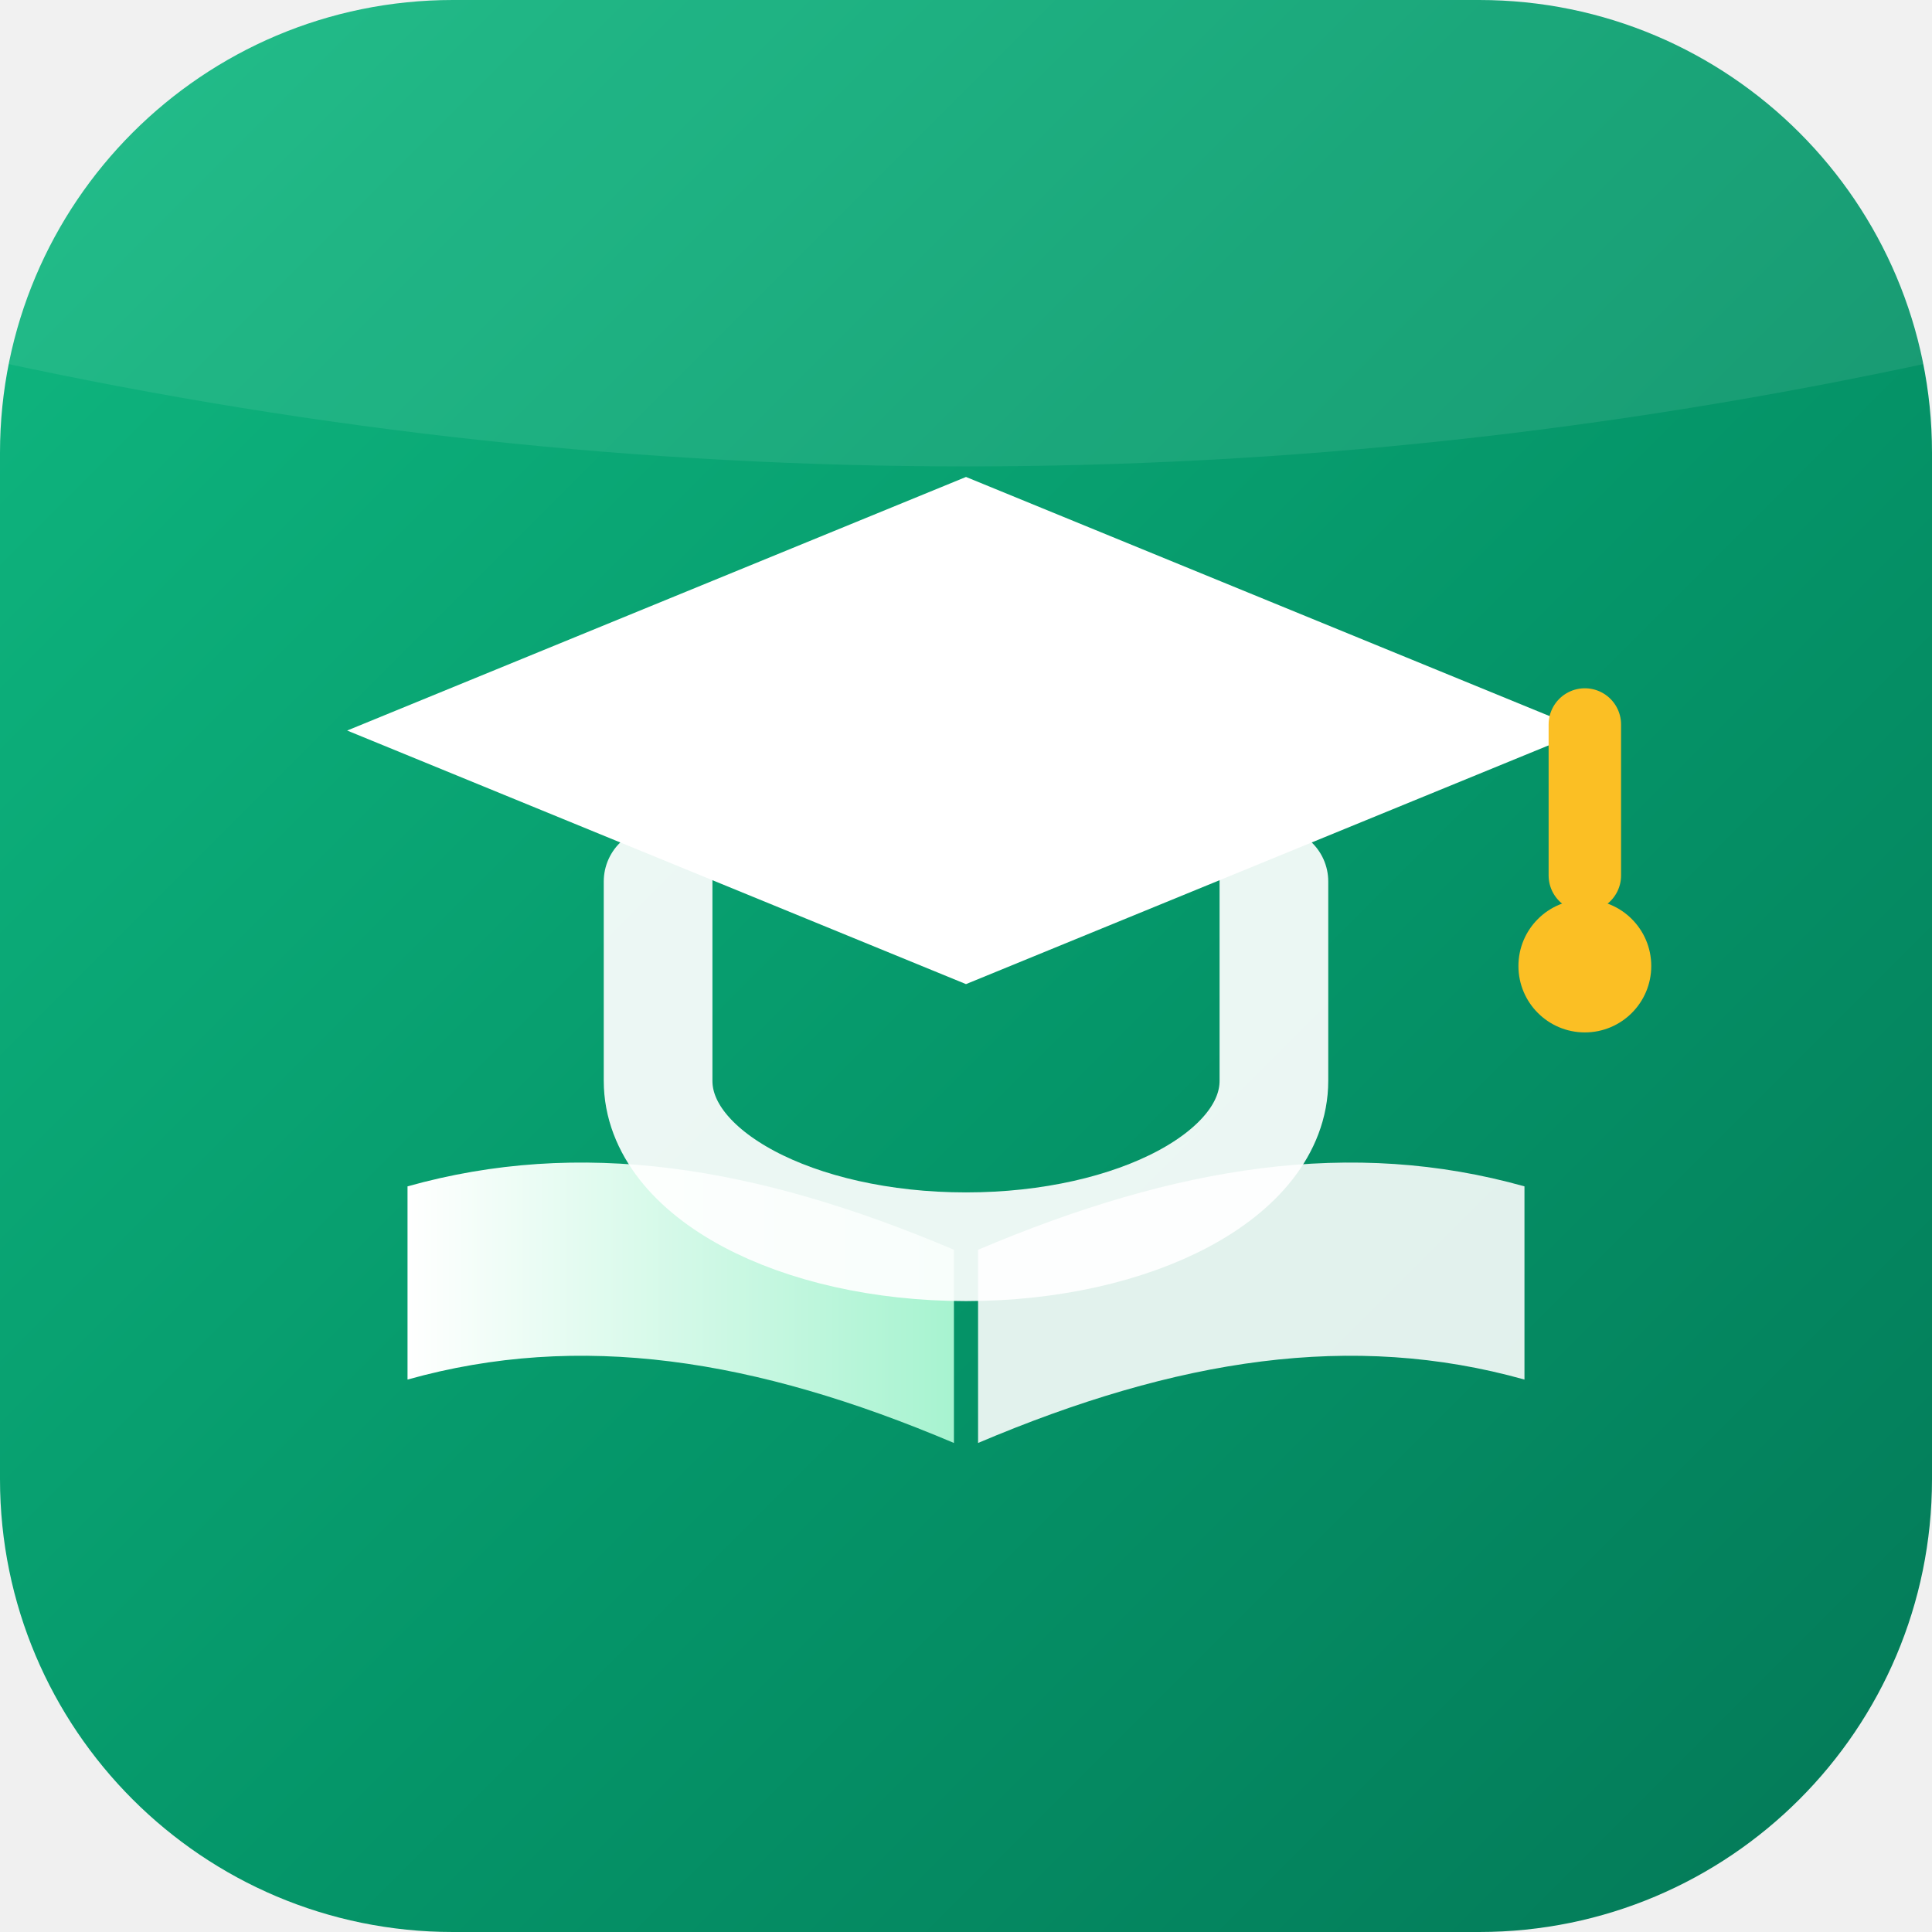
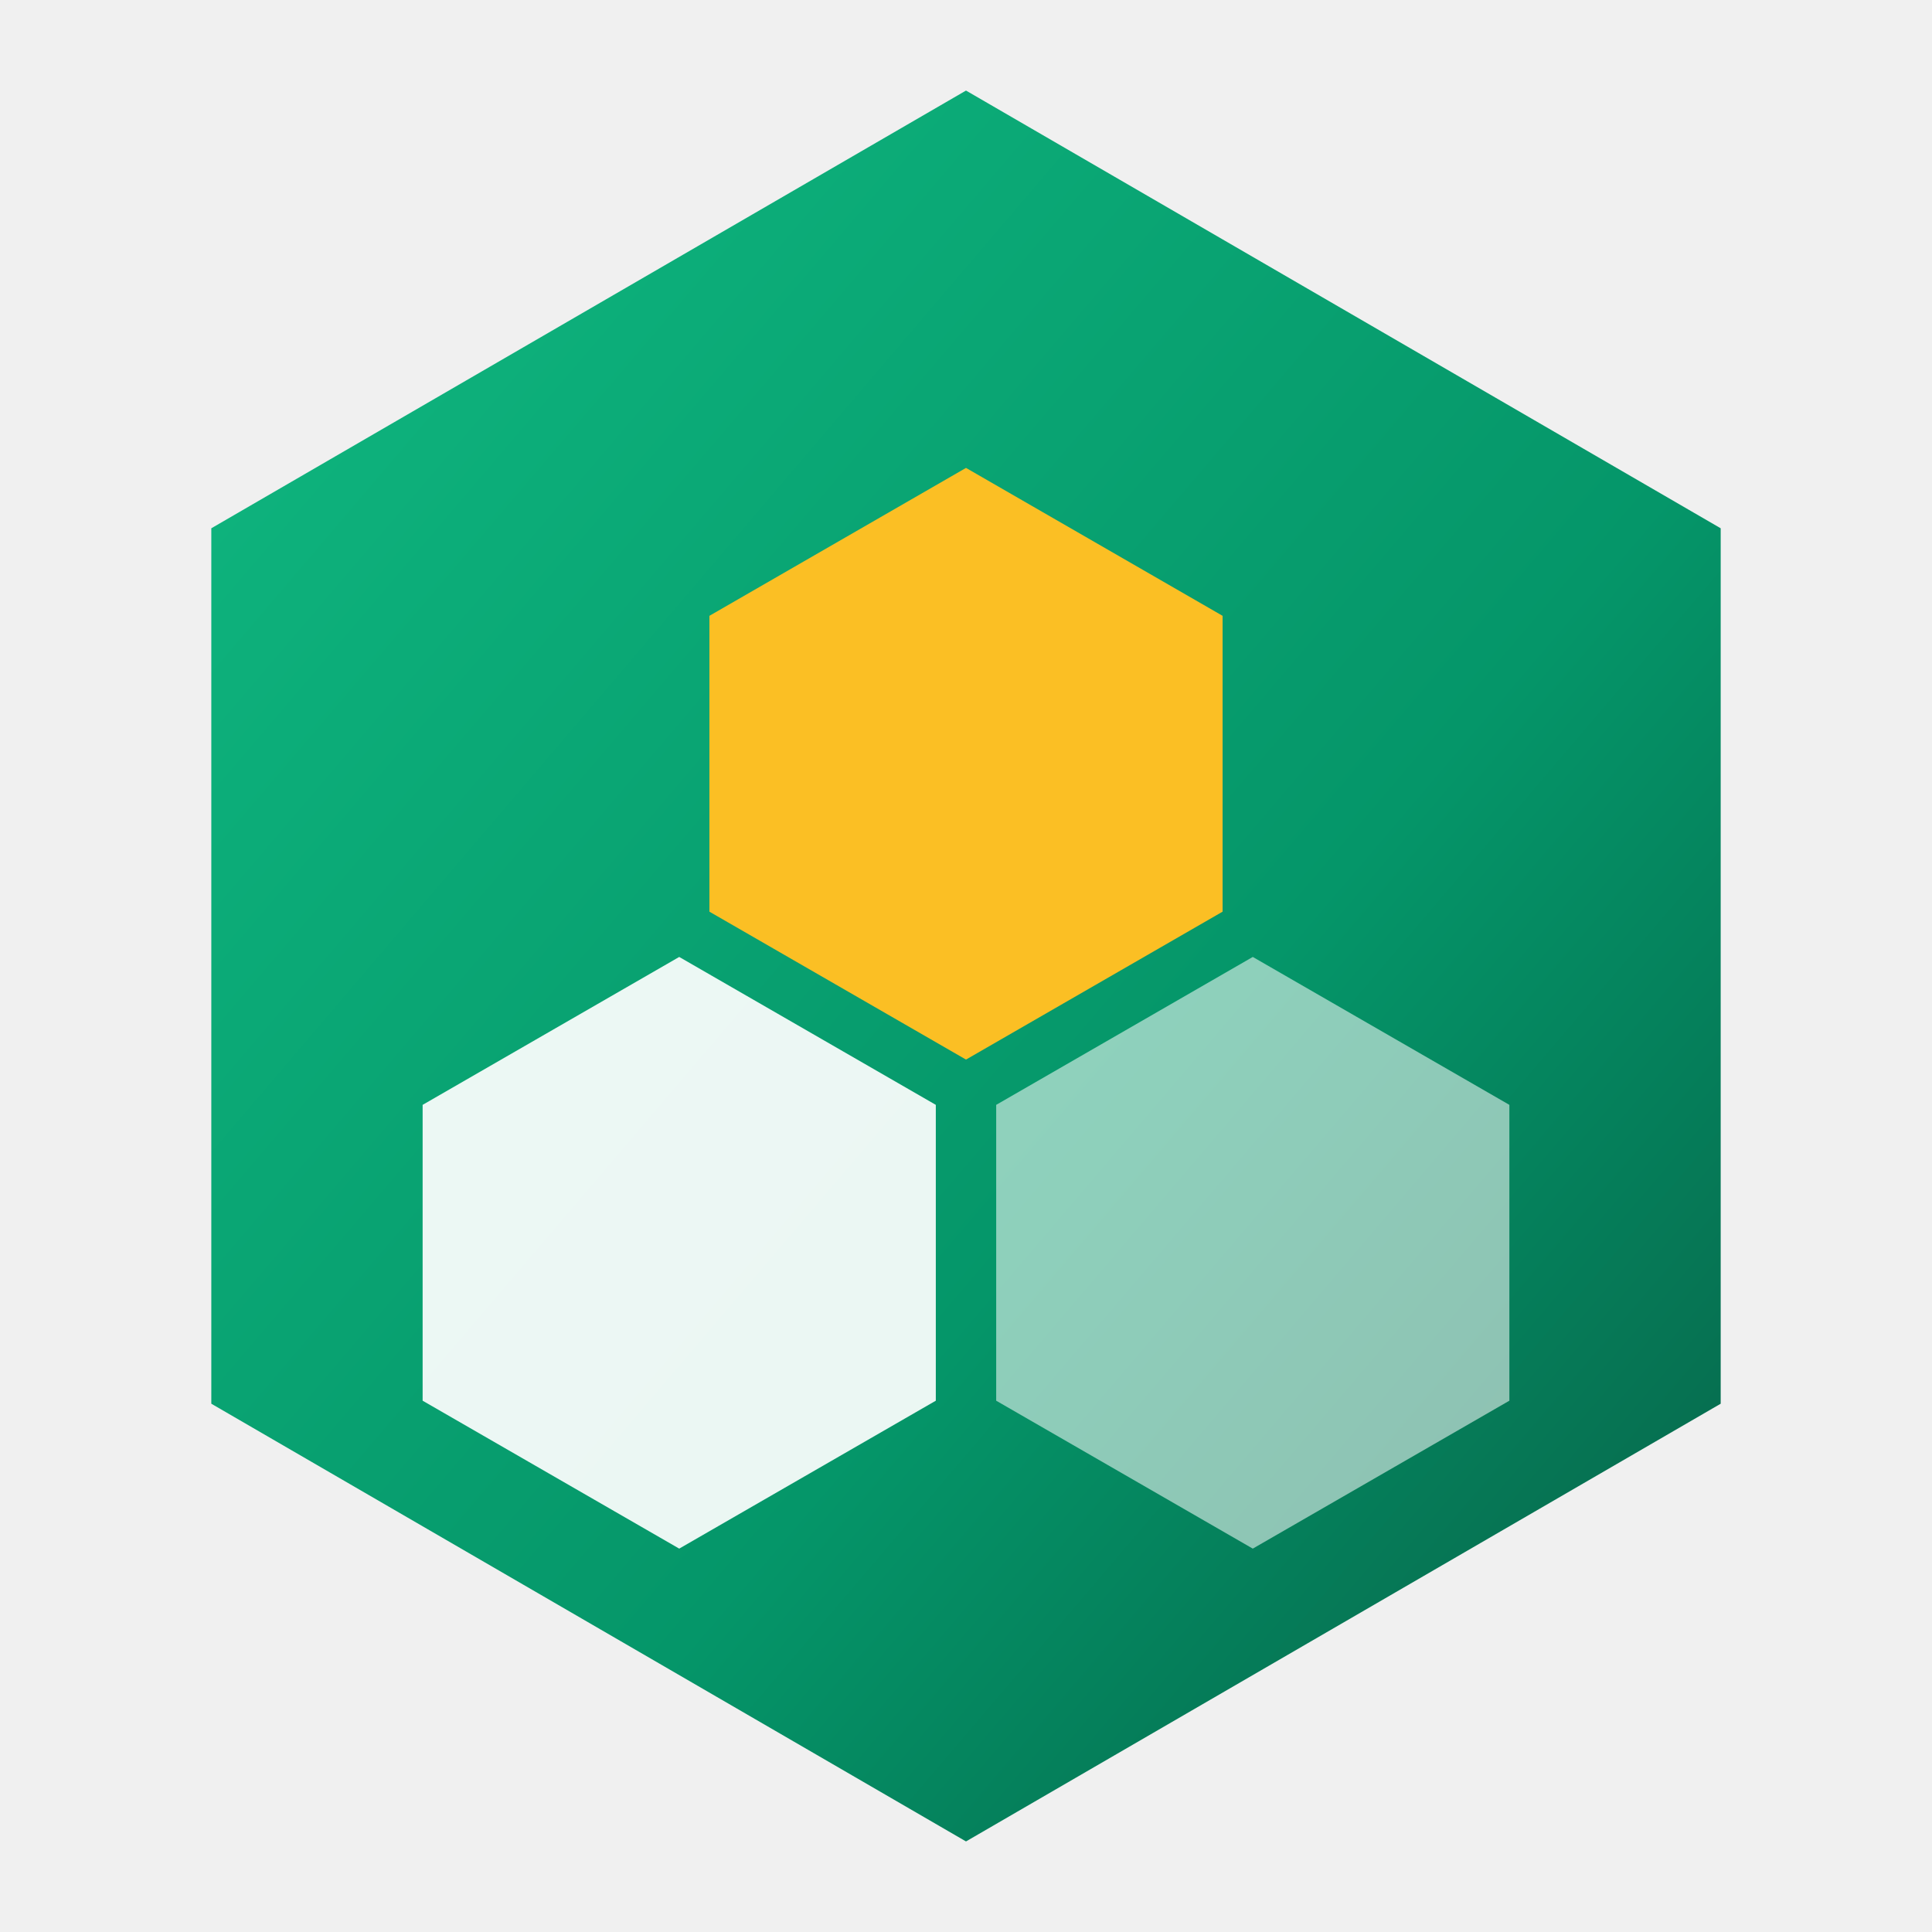
<svg xmlns="http://www.w3.org/2000/svg" viewBox="0 0 64 64">
  <defs>
-     <linearGradient id="lh-bg" x1="0%" y1="0%" x2="100%" y2="100%">
+     <linearGradient id="ih-bg" x1="0%" y1="0%" x2="100%" y2="100%">
      <stop offset="0%" stop-color="#10b981" />
-       <stop offset="55%" stop-color="#059669" />
-       <stop offset="100%" stop-color="#047857" />
-     </linearGradient>
-     <linearGradient id="lh-page" x1="0%" y1="0%" x2="100%" y2="0%">
-       <stop offset="0%" stop-color="#ffffff" />
-       <stop offset="100%" stop-color="#a7f3d0" />
+       <stop offset="60%" stop-color="#059669" />
+       <stop offset="100%" stop-color="#065f46" />
    </linearGradient>
  </defs>
-   <rect width="64" height="64" rx="15" fill="url(#lh-bg)" />
-   <path d="M0 0h64v12c-21.3 4.6-42.7 4.6-64 0Z" fill="#ffffff" opacity=".08" />
-   <path d="M13.5 39.3 C19.2 37.7 25 38.6 31.6 41.4 V47.8 C25 45 19.2 44.1 13.5 45.7 Z" fill="url(#lh-page)" />
-   <path d="M50.5 39.3 C44.8 37.7 39 38.6 32.4 41.4 V47.8 C39 45 44.8 44.1 50.5 45.7 Z" fill="#ffffff" opacity=".88" />
-   <path d="M32 15.8 L52.5 24.2 L32 32.6 L11.5 24.2 Z" fill="#ffffff" />
-   <path d="M21.8 29.2 V35.8 C21.8 38.9 26.4 41.3 32 41.3 C37.6 41.3 42.2 38.9 42.2 35.8 V29.2" fill="none" stroke="#ffffff" stroke-width="3.6" stroke-linecap="round" opacity=".92" />
-   <path d="M52.5 24 V29" stroke="#fbbf24" stroke-width="2.4" stroke-linecap="round" />
-   <circle cx="52.5" cy="32" r="2.2" fill="#fbbf24" />
+   <path d="M32 3 57 17.5v29L32 61 7 46.5v-29Z" fill="url(#ih-bg)" />
+   <path d="M32 15.5 40.5 20.4v9.8L32 35.1l-8.5-4.9v-9.8Z" fill="#fbbf24" />
+   <path d="M22.5 31.7 31 36.6v9.8l-8.5 4.9-8.5-4.9v-9.8Z" fill="#ffffff" opacity=".92" />
+   <path d="M41.5 31.7 50 36.6v9.8l-8.5 4.9-8.5-4.9v-9.8Z" fill="#ffffff" opacity=".55" />
</svg>
